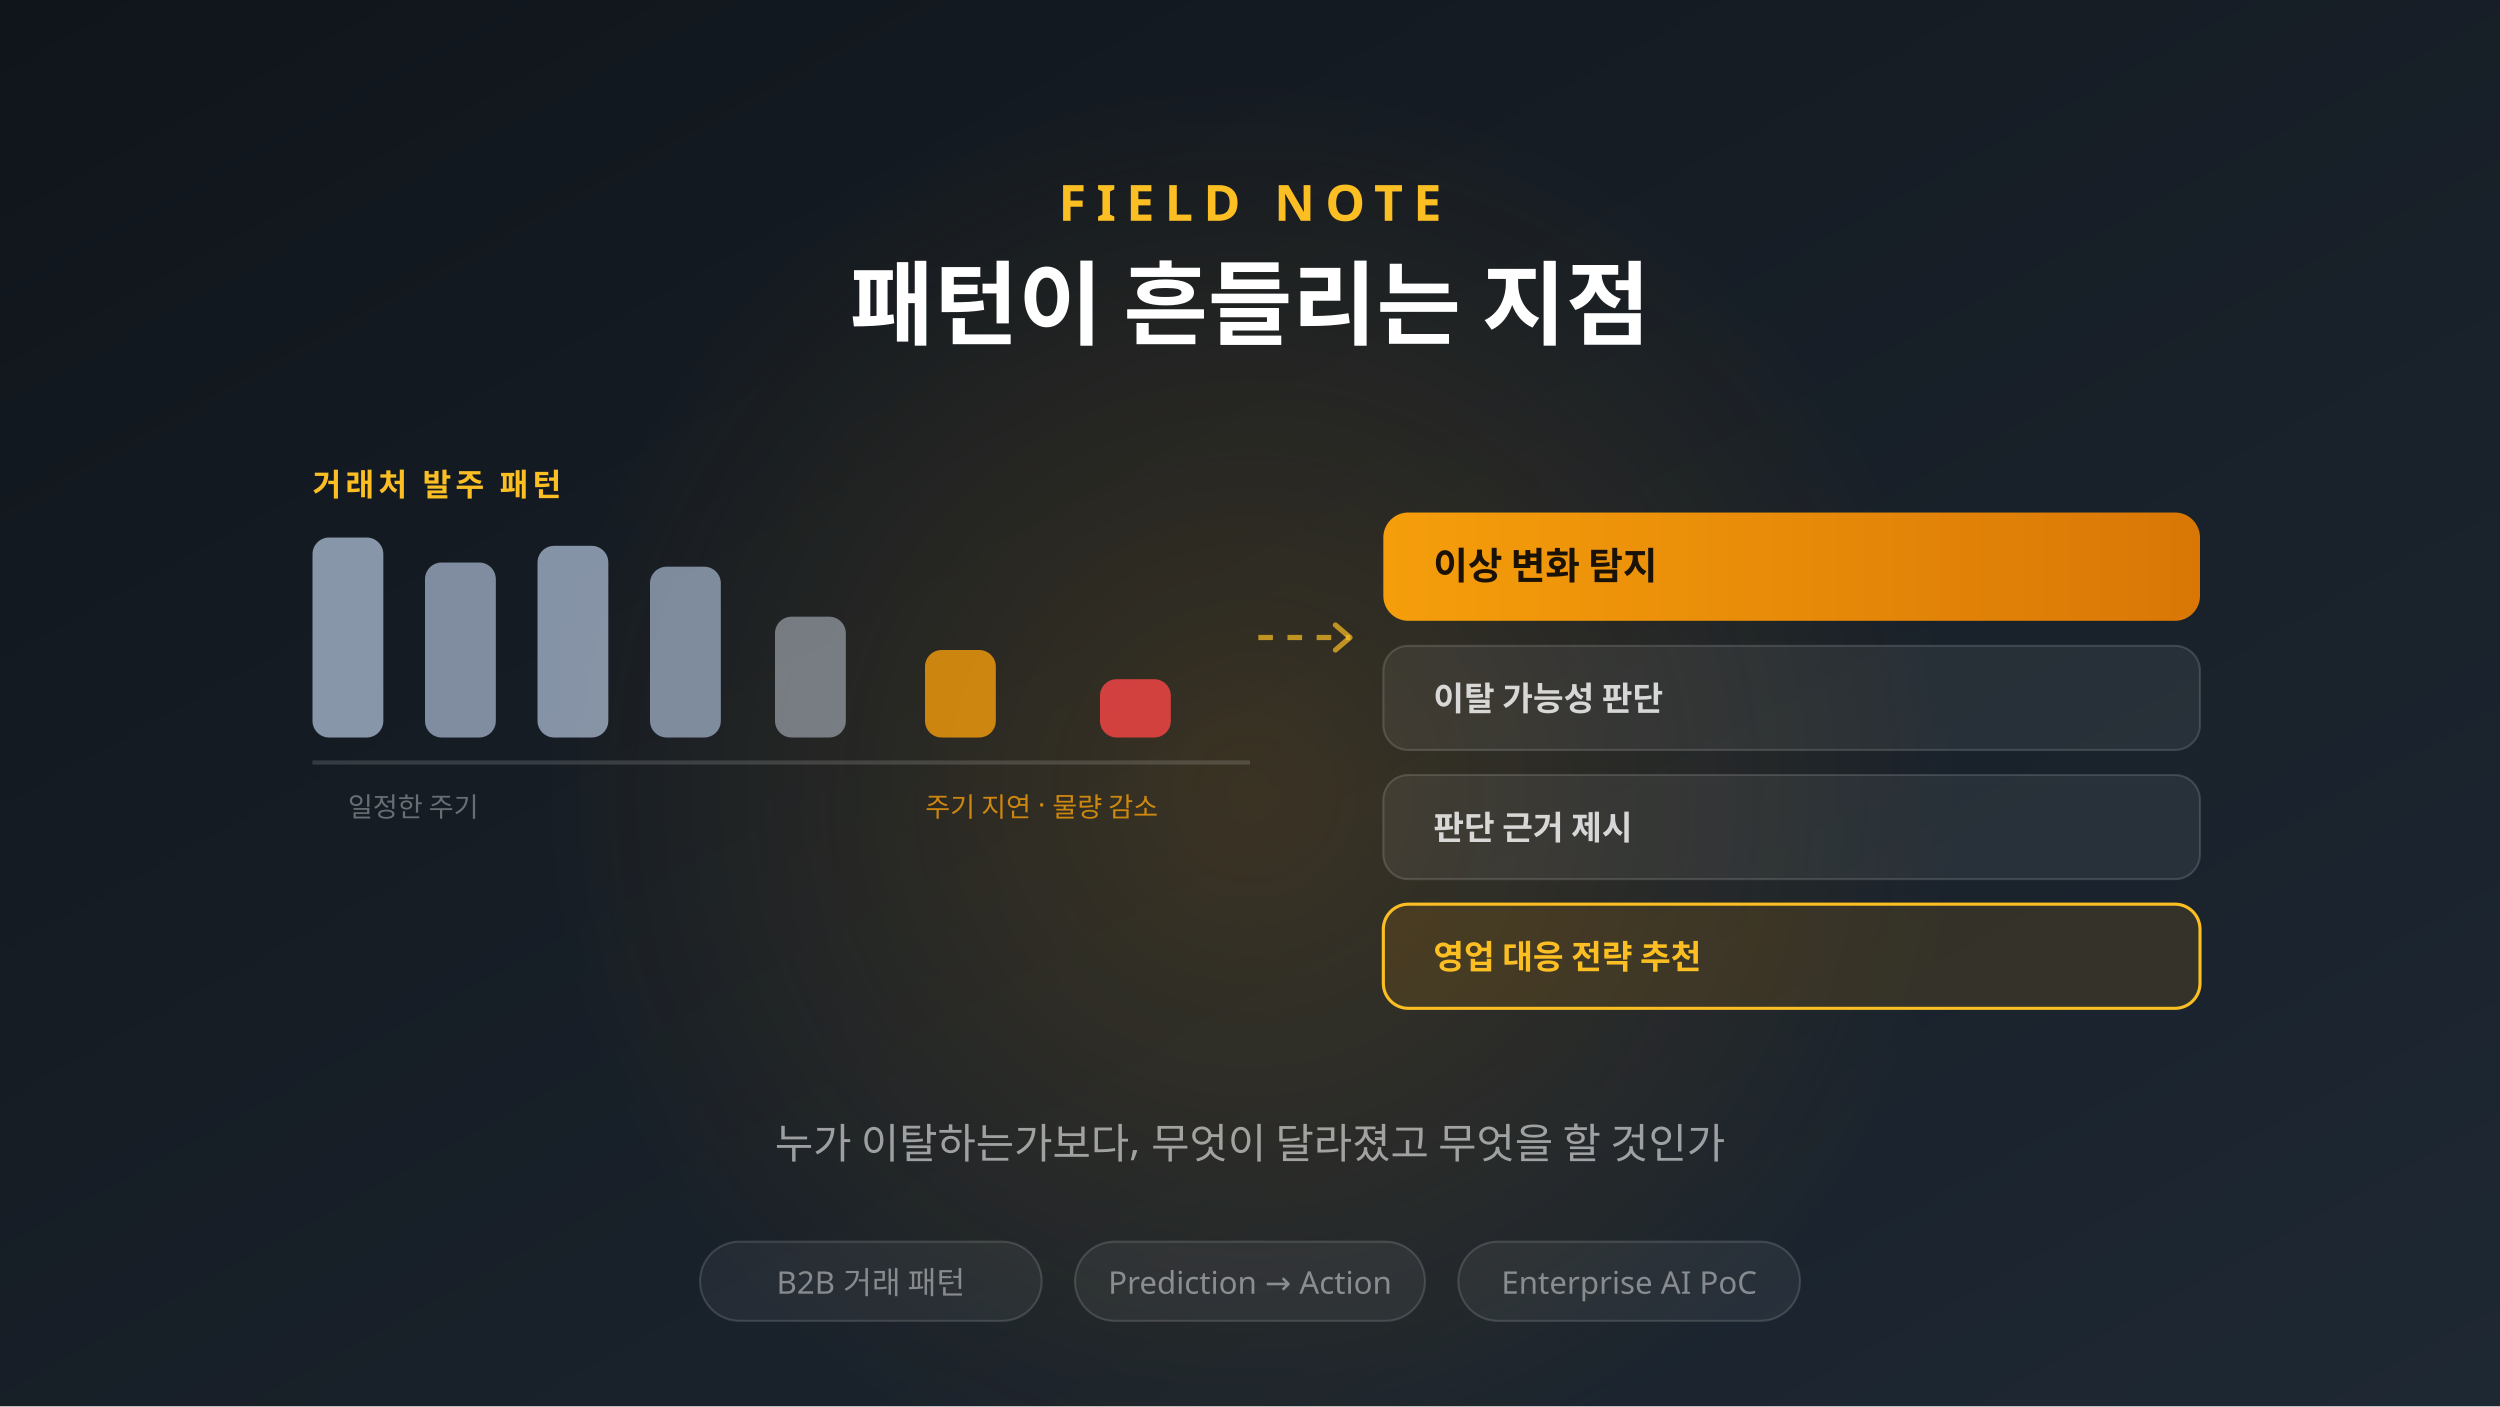
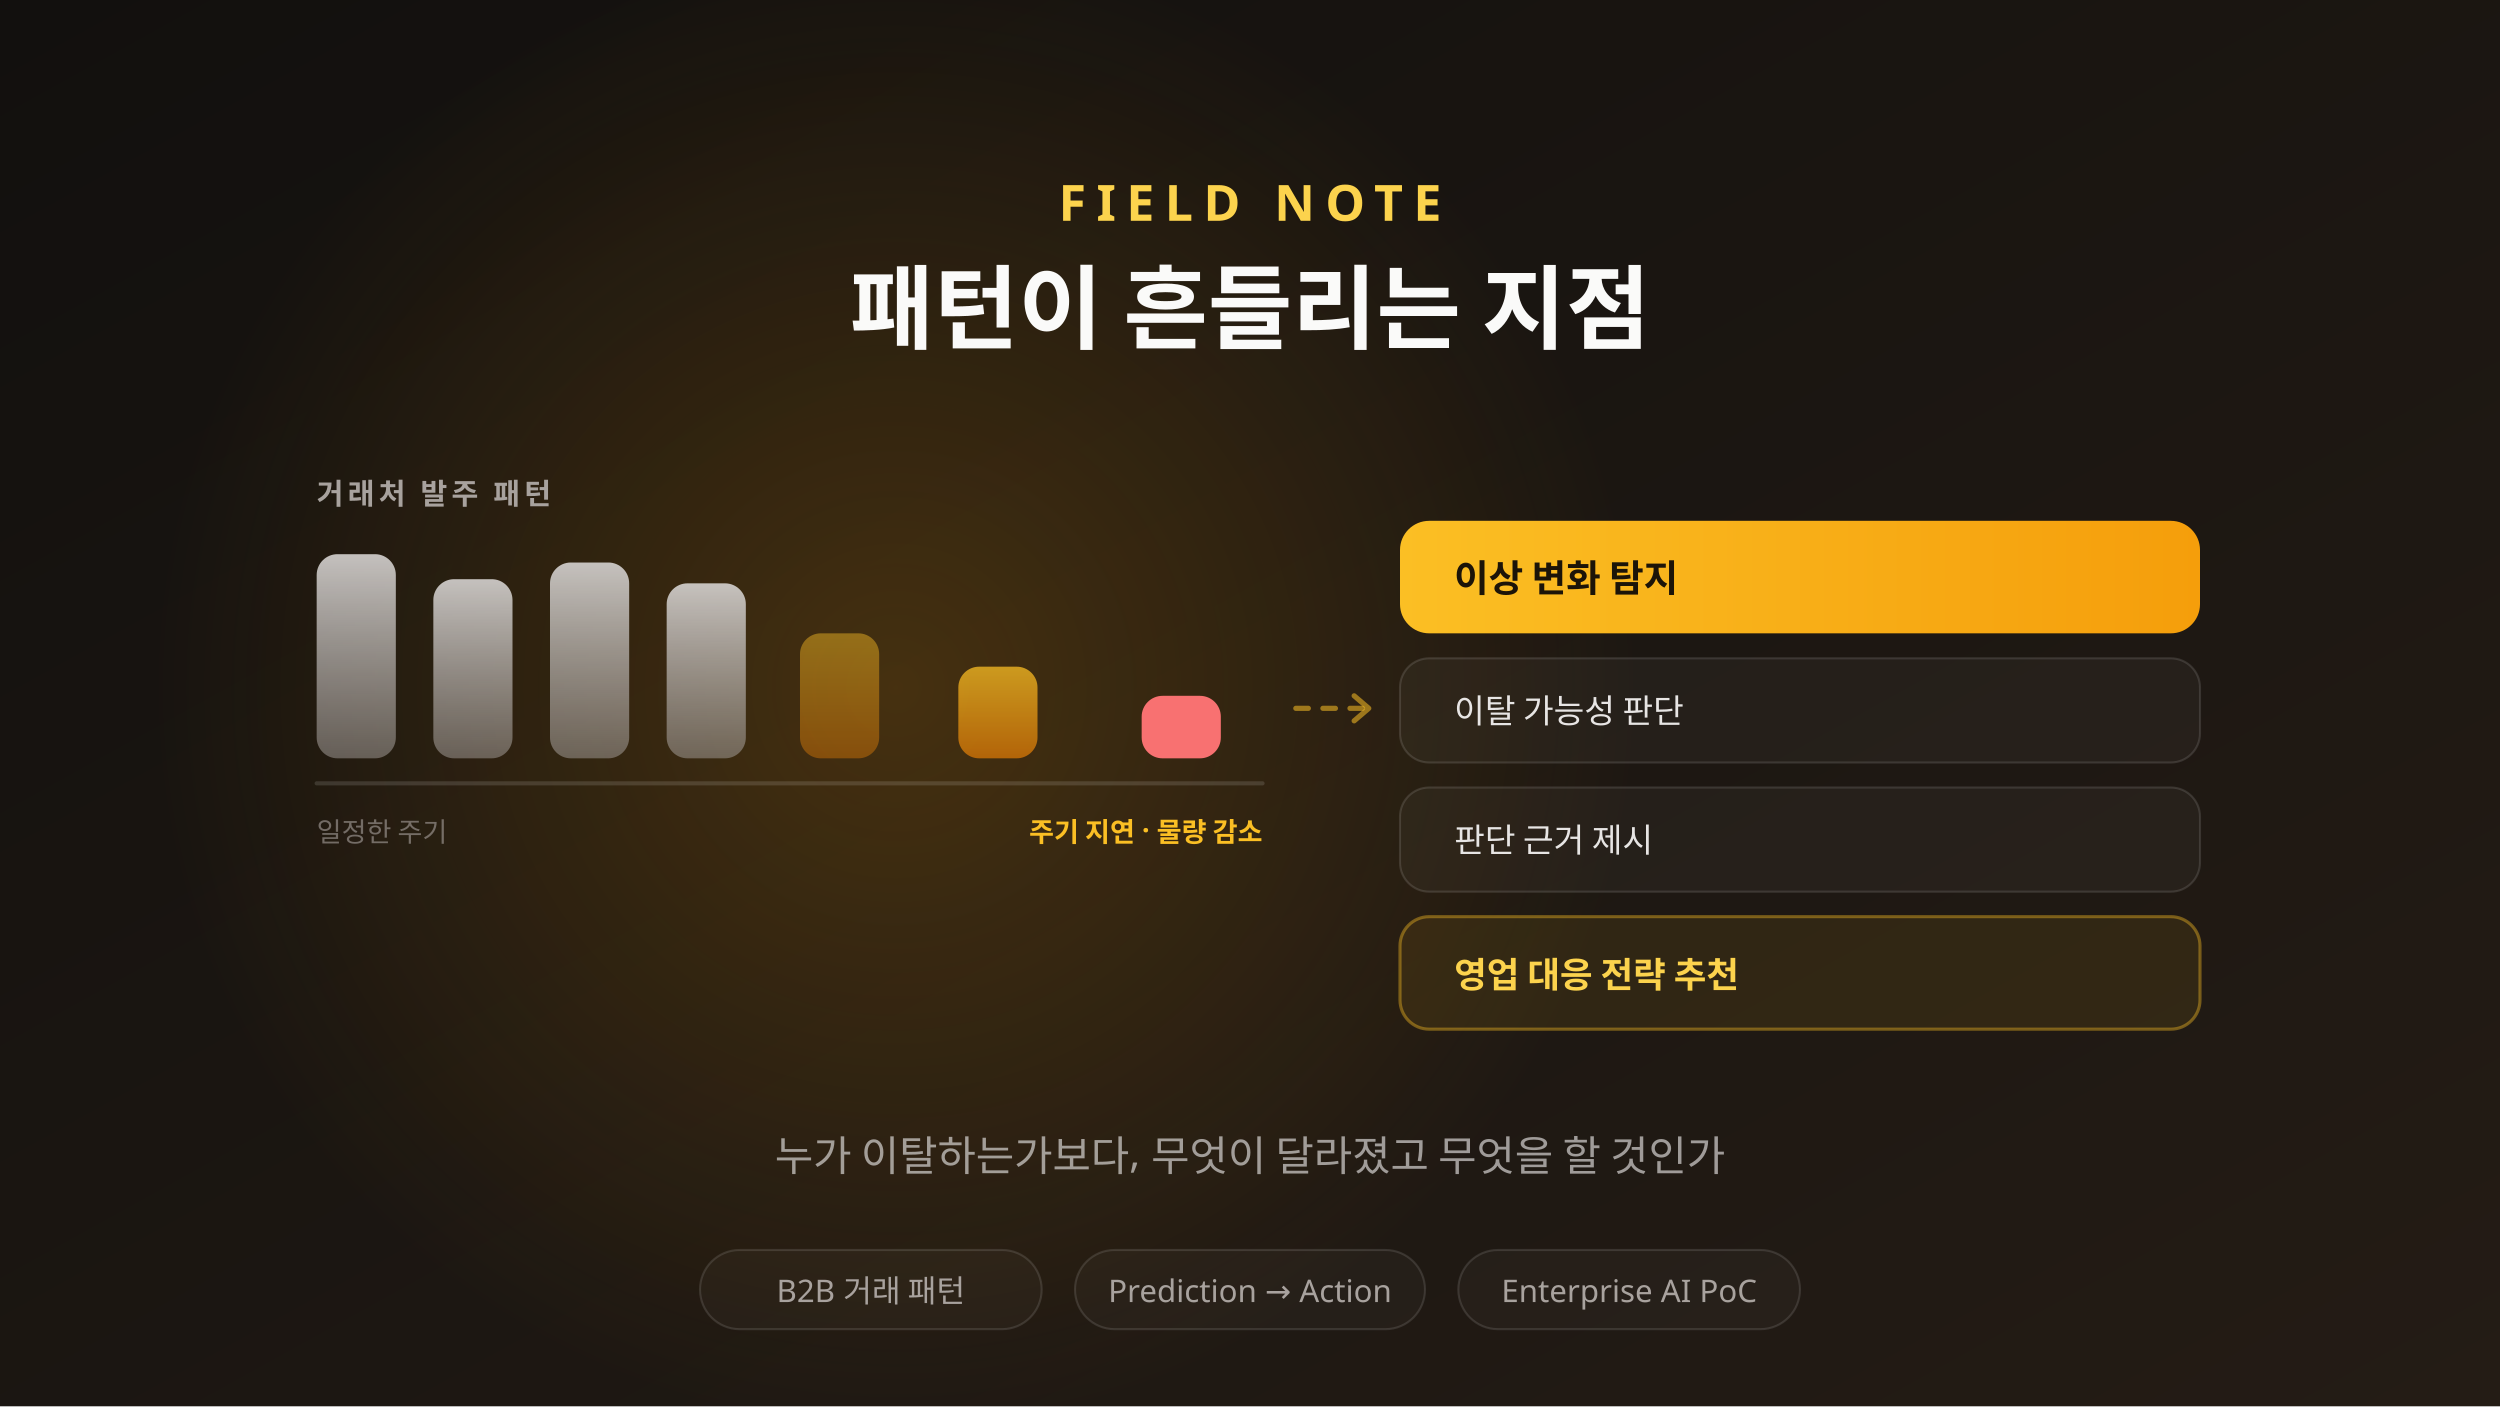
<svg xmlns="http://www.w3.org/2000/svg" viewBox="0 0 1200 675" role="img" aria-label="B2B 거래처의 반복 발주 패턴이 흔들리는 지점을 신호로 잡아, 이탈 판단과 근거, 영업 대응까지 잇는 흐름">
  <defs>
    <linearGradient id="bg" x1="0" y1="0" x2="1" y2="1">
-       <stop offset="0" stop-color="#10151b" />
-       <stop offset="1" stop-color="#1e2833" />
+       <stop offset="0" stop-color="#12100e" />
+       <stop offset="1" stop-color="#241c15" />
    </linearGradient>
    <linearGradient id="brand" x1="0" y1="0" x2="1" y2="0">
-       <stop offset="0" stop-color="#f59e0b" />
+       <stop offset="0" stop-color="#fbbf24" />
+       <stop offset="1" stop-color="#f59e0b" />
+     </linearGradient>
+     <linearGradient id="steady" x1="0" y1="0" x2="0" y2="1">
+       <stop offset="0" stop-color="#d6d3d1" stop-opacity="0.9" />
+       <stop offset="1" stop-color="#a8a29e" stop-opacity="0.5" />
+     </linearGradient>
+     <linearGradient id="warn" x1="0" y1="0" x2="0" y2="1">
+       <stop offset="0" stop-color="#fbbf24" />
      <stop offset="1" stop-color="#d97706" />
    </linearGradient>
    <radialGradient id="glow" cx="50%" cy="50%" r="50%">
-       <stop offset="0" stop-color="#f59e0b" stop-opacity="0.16" />
+       <stop offset="0" stop-color="#f59e0b" stop-opacity="0.2" />
      <stop offset="1" stop-color="#f59e0b" stop-opacity="0" />
    </radialGradient>
  </defs>
  <rect width="1200" height="675" fill="url(#bg)" />
-   <circle cx="600" cy="380" r="340" fill="url(#glow)" />
-   <text x="600" y="106" text-anchor="middle" font-family="'Pretendard Variable',Pretendard,system-ui,'Malgun Gothic','Apple SD Gothic Neo',sans-serif" font-size="24" font-weight="600" fill="#fbbf24" letter-spacing="5">FIELD NOTE</text>
-   <text x="600" y="162" text-anchor="middle" font-family="'Pretendard Variable',Pretendard,system-ui,'Malgun Gothic','Apple SD Gothic Neo',sans-serif" font-size="44" font-weight="700" fill="#ffffff">패턴이 흔들리는 지점</text>
-   <text x="150" y="238" font-family="'Pretendard Variable',Pretendard,system-ui,'Malgun Gothic','Apple SD Gothic Neo',sans-serif" font-size="15" font-weight="700" fill="#fbbf24" letter-spacing="2">거래처 발주 패턴</text>
+   <circle cx="430" cy="330" r="360" fill="url(#glow)" />
+   <text x="600" y="106" text-anchor="middle" font-family="Pretendard,'Pretendard Variable','Malgun Gothic','Apple SD Gothic Neo','Noto Sans KR',sans-serif" font-size="24" font-weight="600" fill="#fcd34d" letter-spacing="5">FIELD NOTE</text>
+   <text x="600" y="164" text-anchor="middle" font-family="Pretendard,'Pretendard Variable','Malgun Gothic','Apple SD Gothic Neo','Noto Sans KR',sans-serif" font-size="44" font-weight="700" fill="#fafaf9">패턴이 흔들리는 지점</text>
+   <text x="152" y="242" font-family="Pretendard,'Pretendard Variable','Malgun Gothic','Apple SD Gothic Neo','Noto Sans KR',sans-serif" font-size="14" font-weight="600" fill="#a8a29e" letter-spacing="2">거래처 발주 패턴</text>
  <g>
-     <rect x="150" y="258" width="34" height="96" rx="8" fill="#94a3b8" opacity="0.9" />
-     <rect x="204" y="270" width="34" height="84" rx="8" fill="#94a3b8" opacity="0.84" />
-     <rect x="258" y="262" width="34" height="92" rx="8" fill="#94a3b8" opacity="0.88" />
-     <rect x="312" y="272" width="34" height="82" rx="8" fill="#94a3b8" opacity="0.82" />
-     <rect x="372" y="296" width="34" height="58" rx="8" fill="#cbd5e1" opacity="0.5" />
-     <rect x="444" y="312" width="34" height="42" rx="8" fill="#f59e0b" opacity="0.8" />
-     <rect x="528" y="326" width="34" height="28" rx="8" fill="#ef4444" opacity="0.85" />
-     <line x1="150" y1="366" x2="600" y2="366" stroke="#ffffff24" stroke-width="2" />
-     <text x="167" y="392" font-family="'Pretendard Variable',Pretendard,system-ui,'Malgun Gothic','Apple SD Gothic Neo',sans-serif" font-size="13" fill="#ffffff5c">일정한 주기</text>
-     <text x="500" y="392" text-anchor="middle" font-family="'Pretendard Variable',Pretendard,system-ui,'Malgun Gothic','Apple SD Gothic Neo',sans-serif" font-size="13" fill="#f59e0bcc">주기 지연 · 물량 감소</text>
+     <rect x="152" y="266" width="38" height="98" rx="10" fill="url(#steady)" />
+     <rect x="208" y="278" width="38" height="86" rx="10" fill="url(#steady)" />
+     <rect x="264" y="270" width="38" height="94" rx="10" fill="url(#steady)" />
+     <rect x="320" y="280" width="38" height="84" rx="10" fill="url(#steady)" />
+     <rect x="384" y="304" width="38" height="60" rx="10" fill="url(#warn)" opacity="0.45" />
+     <rect x="460" y="320" width="38" height="44" rx="10" fill="url(#warn)" opacity="0.75" />
+     <rect x="548" y="334" width="38" height="30" rx="10" fill="#f87171" />
+     <line x1="152" y1="376" x2="606" y2="376" stroke="#fafaf922" stroke-width="2" stroke-linecap="round" />
+     <text x="152" y="404" font-family="Pretendard,'Pretendard Variable','Malgun Gothic','Apple SD Gothic Neo','Noto Sans KR',sans-serif" font-size="13" fill="#a8a29e99">일정한 주기</text>
+     <text x="606" y="404" text-anchor="end" font-family="Pretendard,'Pretendard Variable','Malgun Gothic','Apple SD Gothic Neo','Noto Sans KR',sans-serif" font-size="13" font-weight="600" fill="#fbbf24">주기 지연 · 물량 감소</text>
  </g>
-   <g font-family="'Pretendard Variable',Pretendard,system-ui,'Malgun Gothic','Apple SD Gothic Neo',sans-serif">
-     <rect x="664" y="246" width="392" height="52" rx="12" fill="url(#brand)" />
-     <text x="688" y="278" font-size="18" font-weight="700" fill="#1a1206">이상 변화 탐지</text>
-     <rect x="664" y="310" width="392" height="50" rx="12" fill="#ffffff10" stroke="#ffffff24" />
-     <text x="688" y="341" font-size="16" font-weight="600" fill="#ffffffcc">이탈 가능성 판단</text>
-     <rect x="664" y="372" width="392" height="50" rx="12" fill="#ffffff10" stroke="#ffffff24" />
-     <text x="688" y="403" font-size="16" font-weight="600" fill="#ffffffcc">판단 근거 제시</text>
-     <rect x="664" y="434" width="392" height="50" rx="12" fill="#f59e0b1f" stroke="#fbbf24" stroke-width="1.5" />
-     <text x="688" y="465" font-size="16" font-weight="700" fill="#fbbf24">영업 대응 전략 추천</text>
+   <g font-family="Pretendard,'Pretendard Variable','Malgun Gothic','Apple SD Gothic Neo','Noto Sans KR',sans-serif">
+     <rect x="672" y="250" width="384" height="54" rx="14" fill="url(#brand)" />
+     <text x="698" y="284" font-size="18" font-weight="700" fill="#1c1408">이상 변화 탐지</text>
+     <rect x="672" y="316" width="384" height="50" rx="14" fill="#fafaf90a" stroke="#fafaf920" />
+     <text x="698" y="347" font-size="16" font-weight="500" fill="#e7e5e4">이탈 가능성 판단</text>
+     <rect x="672" y="378" width="384" height="50" rx="14" fill="#fafaf90a" stroke="#fafaf920" />
+     <text x="698" y="409" font-size="16" font-weight="500" fill="#e7e5e4">판단 근거 제시</text>
+     <rect x="672" y="440" width="384" height="54" rx="14" fill="#fbbf2416" stroke="#fbbf2466" stroke-width="1.5" />
+     <text x="698" y="474" font-size="17" font-weight="700" fill="#fcd34d">영업 대응 전략 추천</text>
  </g>
-   <path d="M604 306 L648 306" stroke="#fbbf24" stroke-width="2.5" stroke-dasharray="7 7" opacity="0.7" />
-   <path d="M641 300 L648 306 L641 312" fill="none" stroke="#fbbf24" stroke-width="2.5" stroke-linecap="round" stroke-linejoin="round" opacity="0.7" />
-   <text x="600" y="556" text-anchor="middle" font-family="'Pretendard Variable',Pretendard,system-ui,'Malgun Gothic','Apple SD Gothic Neo',sans-serif" font-size="20" fill="#ffffff8f">누가 이탈하는가보다, 무엇이 달라졌고 무엇을 할 것인가</text>
-   <g font-family="'Pretendard Variable',Pretendard,system-ui,'Malgun Gothic','Apple SD Gothic Neo',sans-serif" font-size="15" fill="#ffffff70">
-     <rect x="336" y="596" width="164" height="38" rx="19" fill="#ffffff0d" stroke="#ffffff24" />
-     <text x="418" y="621" text-anchor="middle">B2B 거래 패턴</text>
-     <rect x="516" y="596" width="168" height="38" rx="19" fill="#ffffff0d" stroke="#ffffff24" />
-     <text x="600" y="621" text-anchor="middle">Prediction → Action</text>
-     <rect x="700" y="596" width="164" height="38" rx="19" fill="#ffffff0d" stroke="#ffffff24" />
-     <text x="782" y="621" text-anchor="middle">Enterprise AI PoC</text>
+   <path d="M622 340 L656 340" stroke="#fbbf24" stroke-width="2.5" stroke-dasharray="6 7" opacity="0.55" stroke-linecap="round" />
+   <path d="M650 334 L657 340 L650 346" fill="none" stroke="#fbbf24" stroke-width="2.5" stroke-linecap="round" stroke-linejoin="round" opacity="0.55" />
+   <text x="600" y="562" text-anchor="middle" font-family="Pretendard,'Pretendard Variable','Malgun Gothic','Apple SD Gothic Neo','Noto Sans KR',sans-serif" font-size="20" fill="#d6d3d1b3">누가 이탈하는가보다, 무엇이 달라졌고 무엇을 할 것인가</text>
+   <g font-family="Pretendard,'Pretendard Variable','Malgun Gothic','Apple SD Gothic Neo','Noto Sans KR',sans-serif" font-size="15" fill="#a8a29e">
+     <rect x="336" y="600" width="164" height="38" rx="19" fill="#fafaf908" stroke="#fafaf91f" />
+     <text x="418" y="625" text-anchor="middle">B2B 거래 패턴</text>
+     <rect x="516" y="600" width="168" height="38" rx="19" fill="#fafaf908" stroke="#fafaf91f" />
+     <text x="600" y="625" text-anchor="middle">Prediction → Action</text>
+     <rect x="700" y="600" width="164" height="38" rx="19" fill="#fafaf908" stroke="#fafaf91f" />
+     <text x="782" y="625" text-anchor="middle">Enterprise AI PoC</text>
  </g>
</svg>
